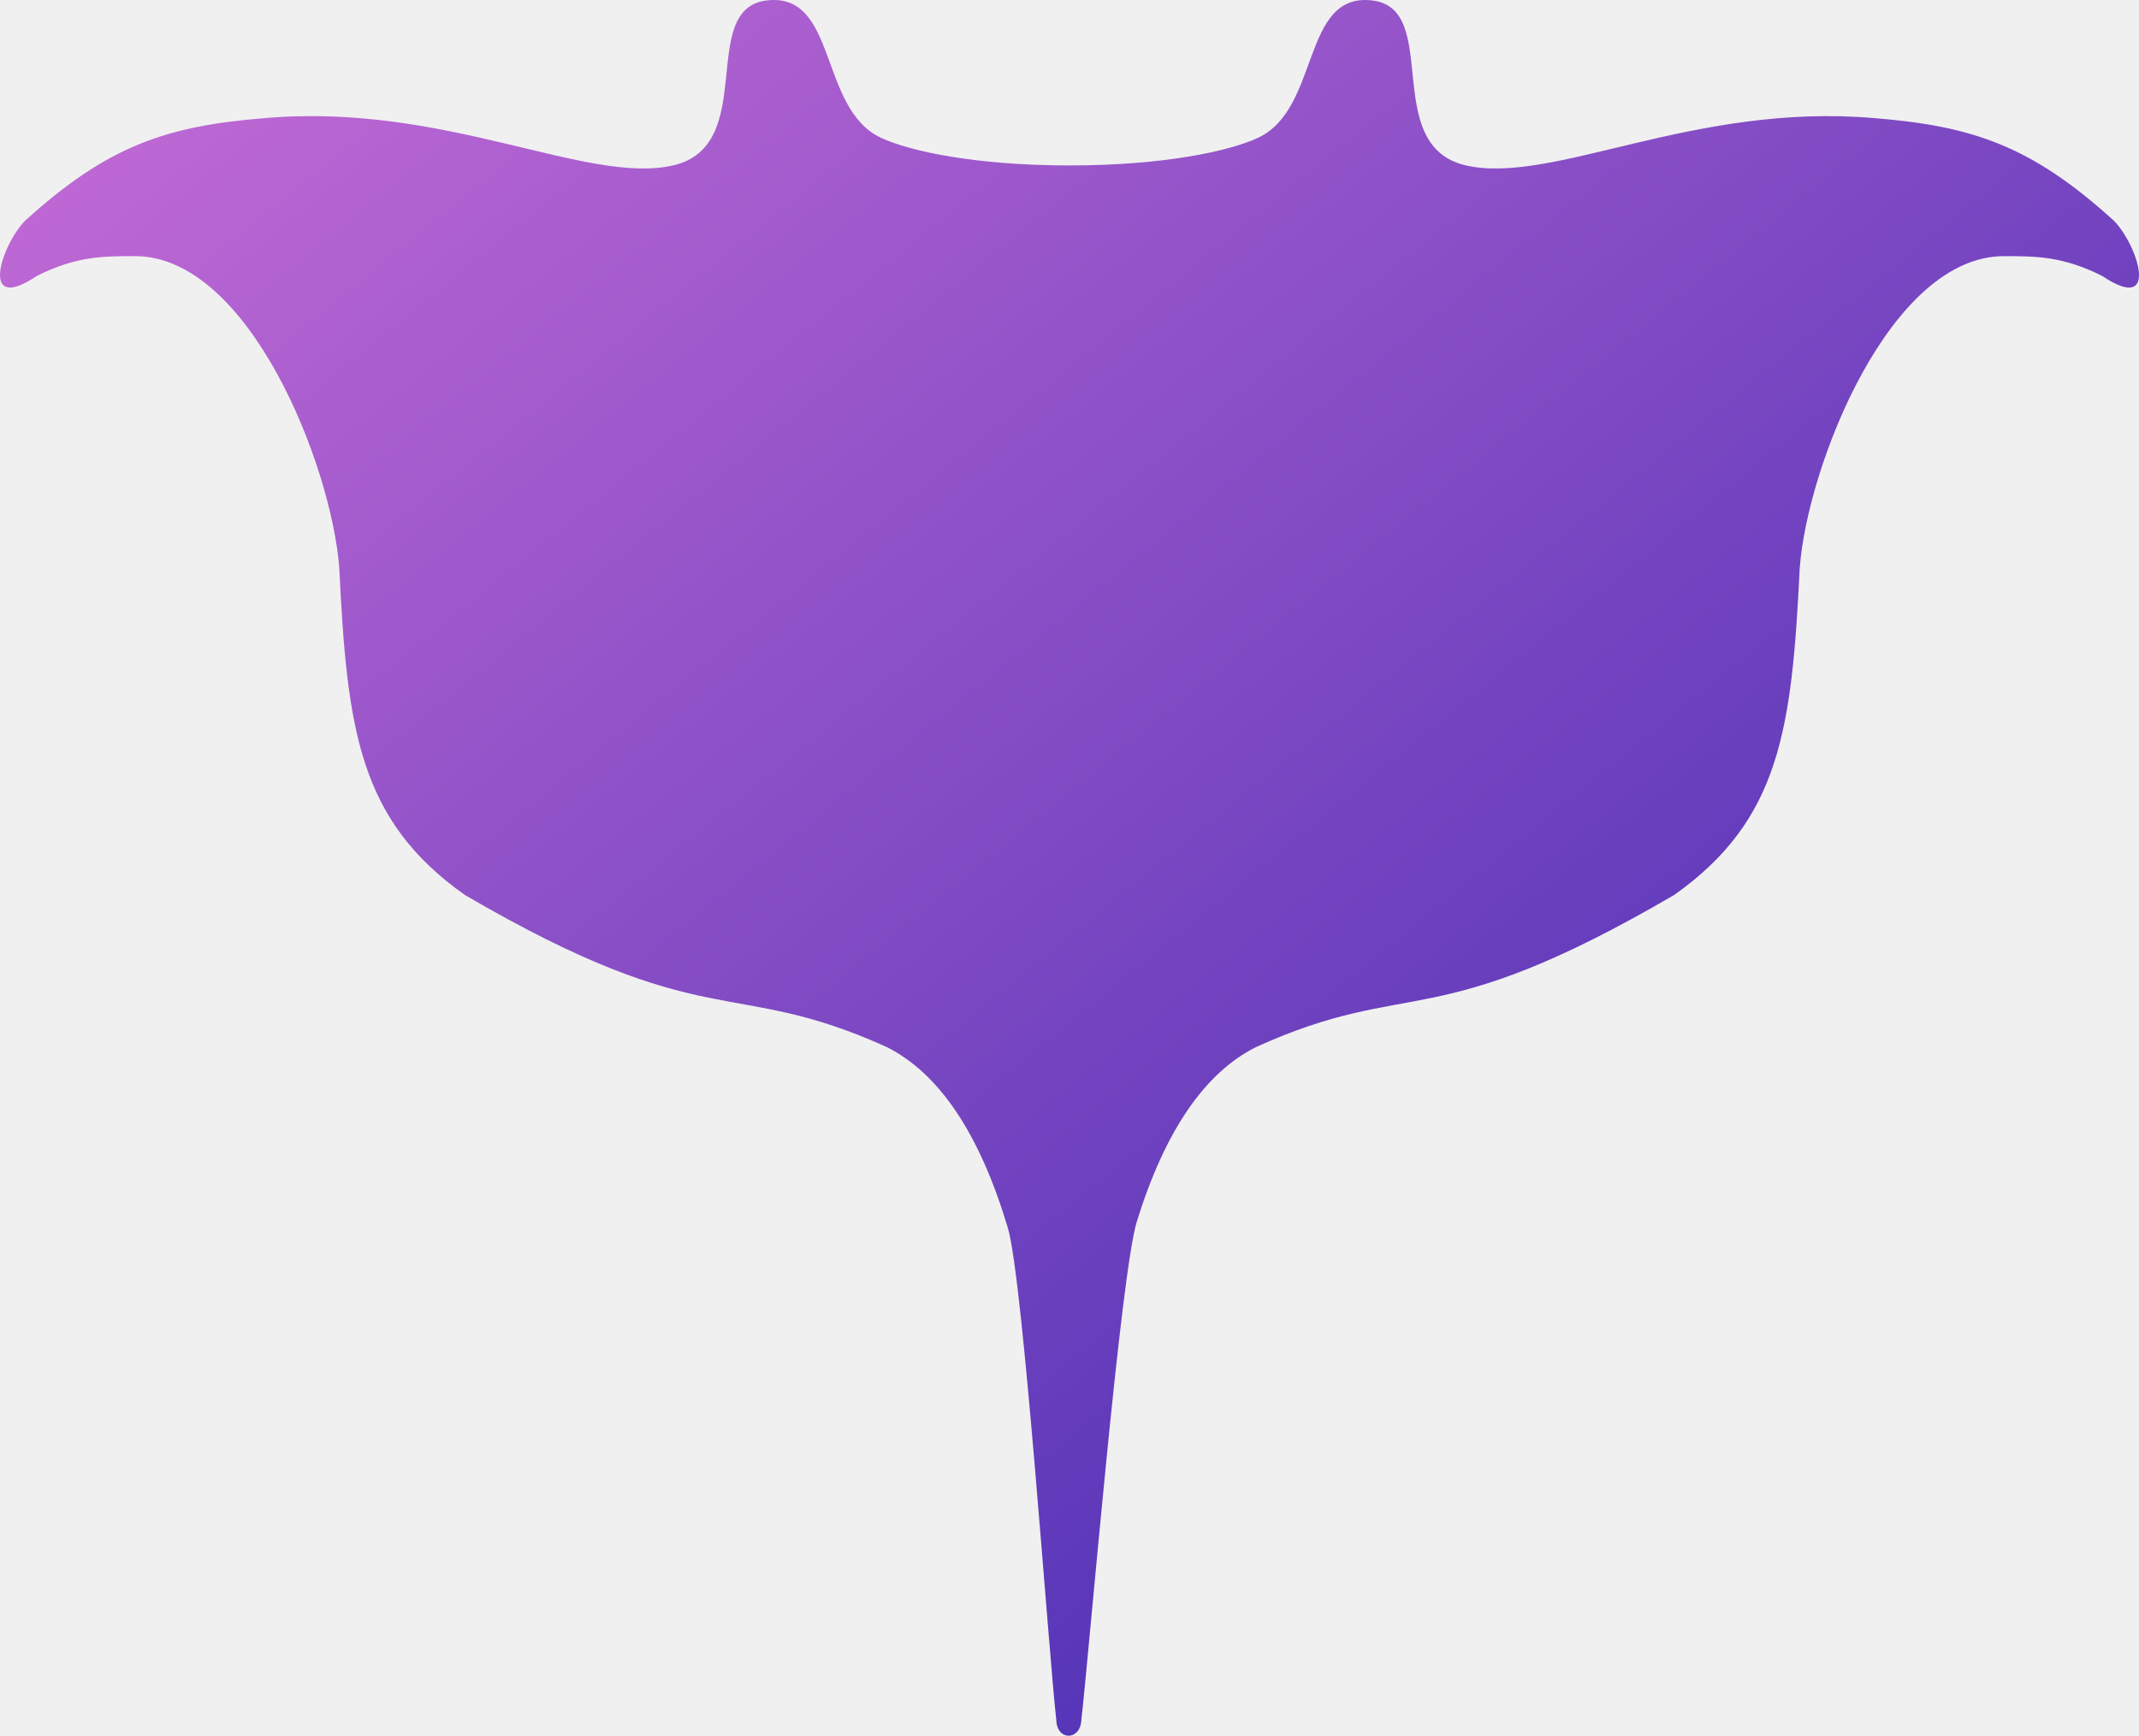
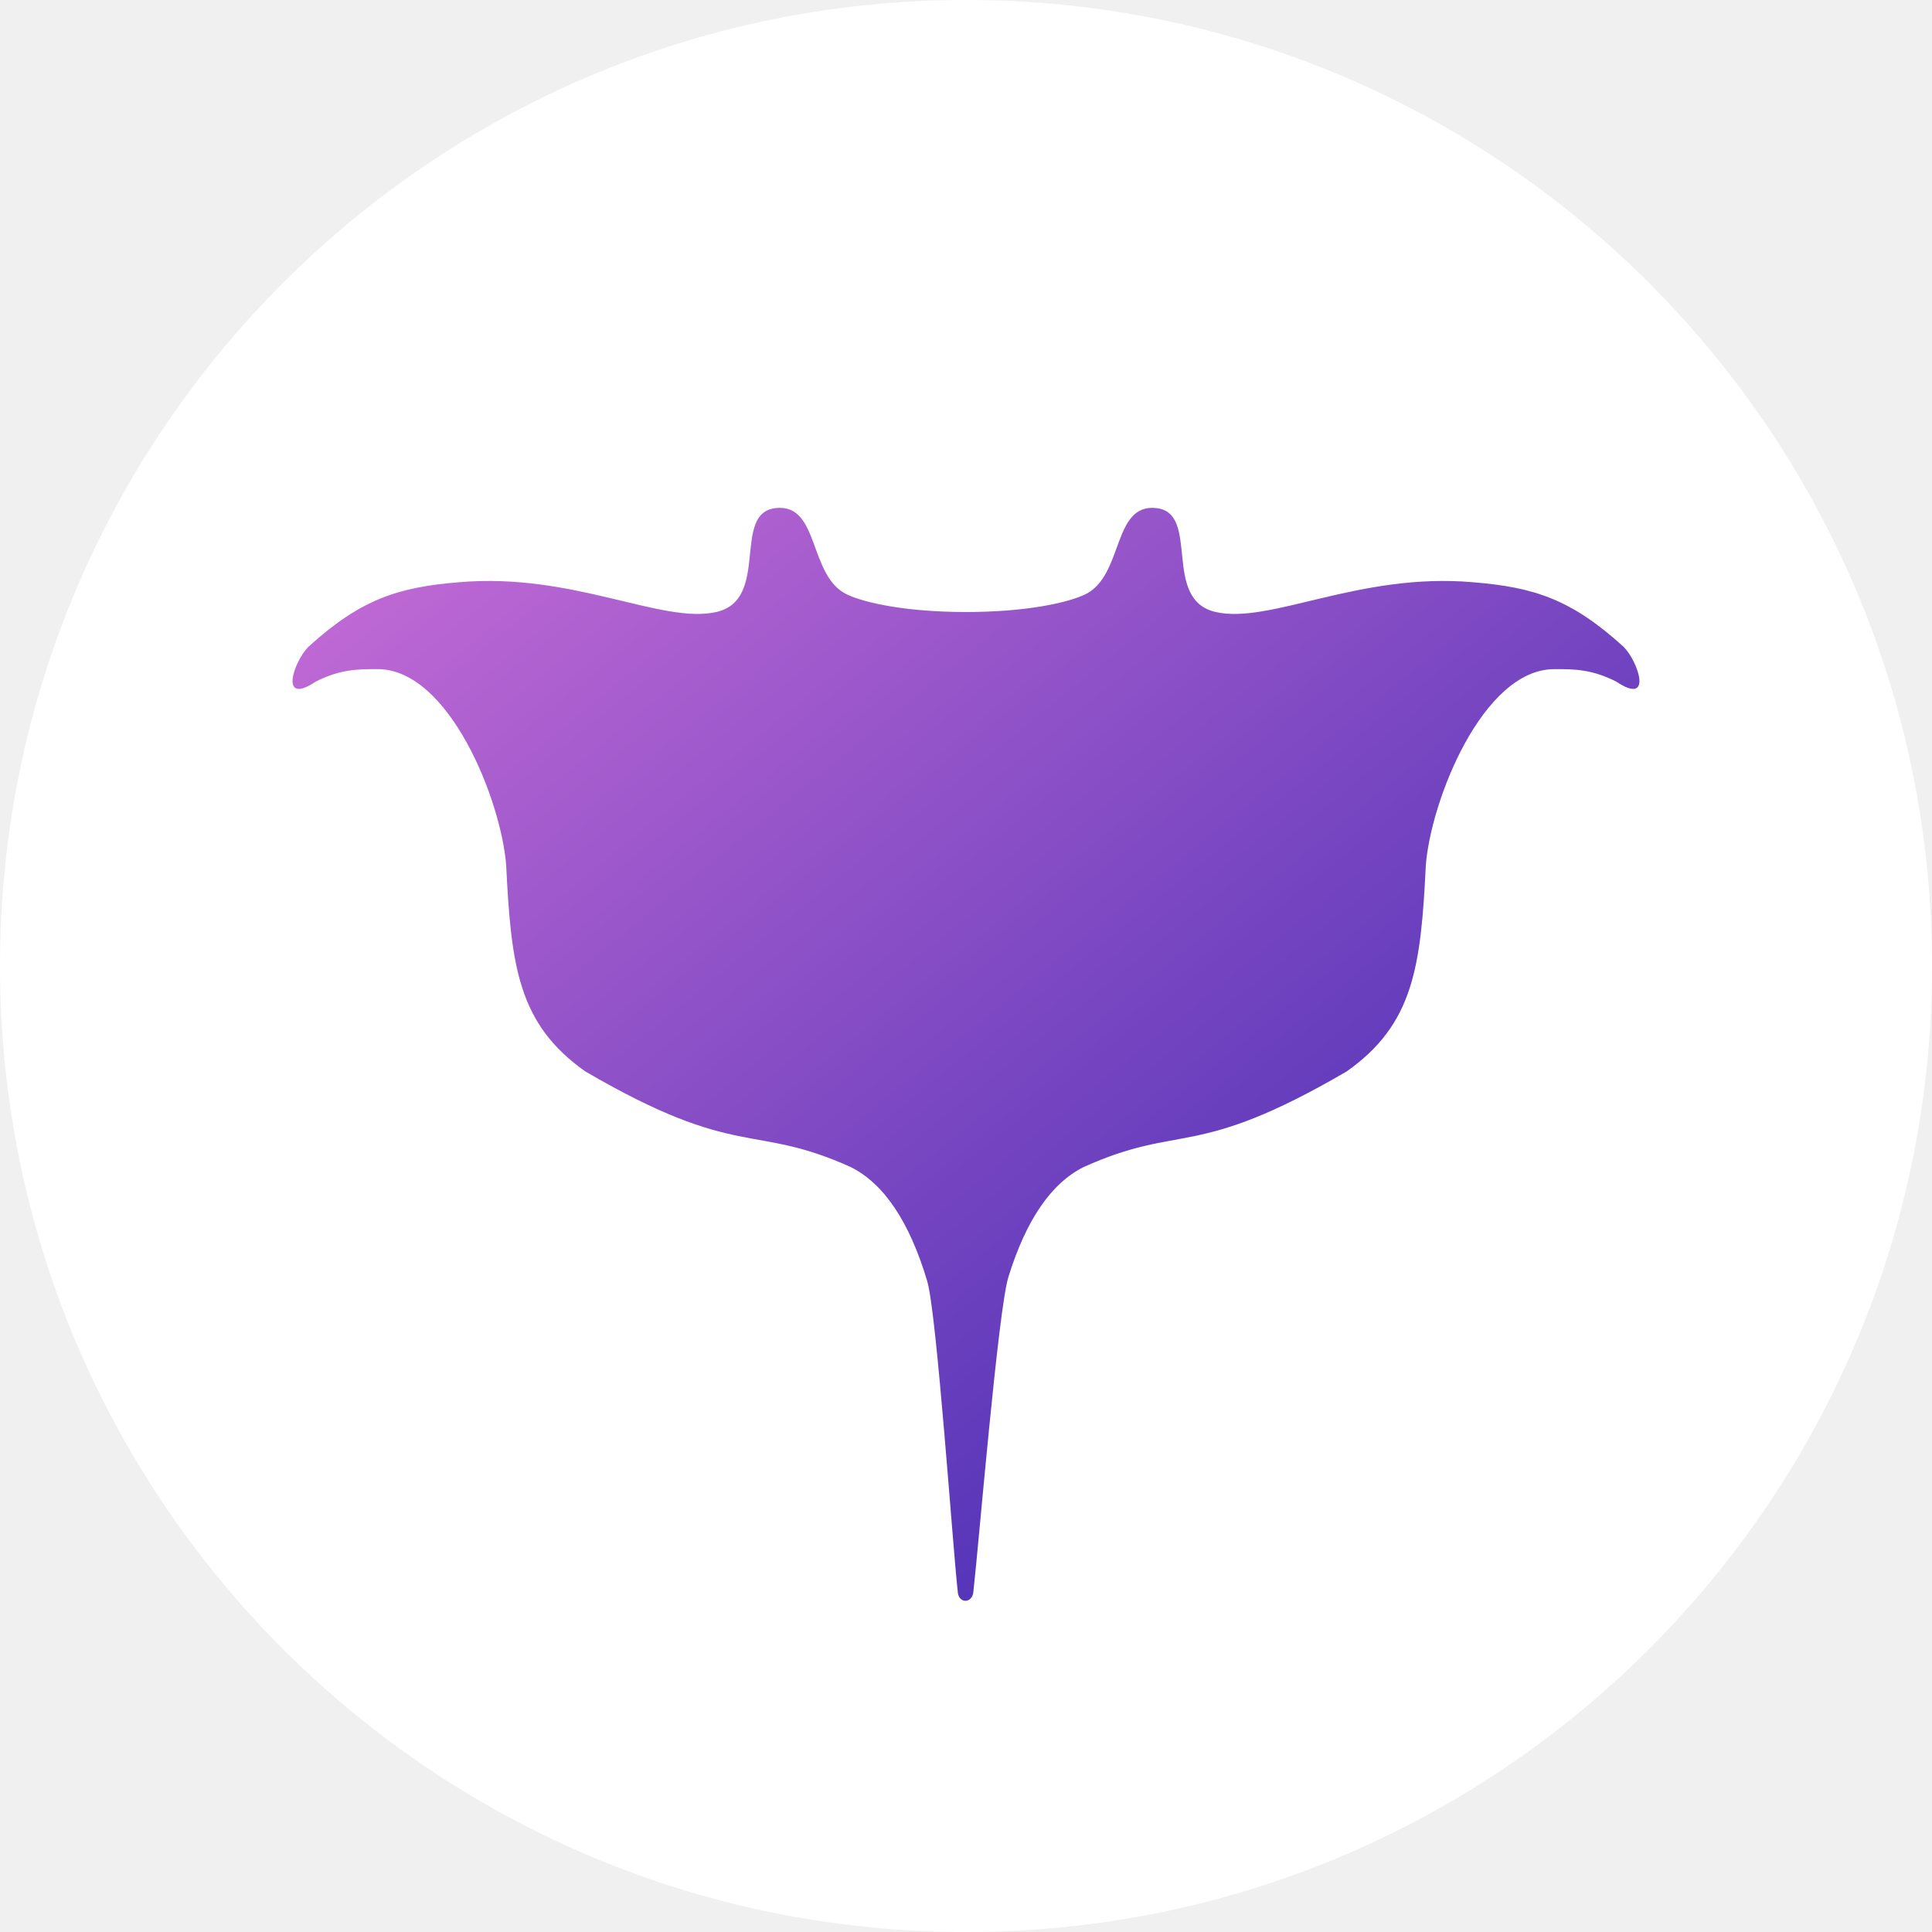
- <svg xmlns="http://www.w3.org/2000/svg" width="244" height="198">
-   <defs>
-     <linearGradient id="a" x1="100%" x2="0%" y1="100%" y2="0%">
-       <stop stop-color="#3023AE" offset="0%" />
-       <stop stop-color="#C86DD7" offset="100%" />
+ <svg xmlns="http://www.w3.org/2000/svg" id="svg11" version="1.1" height="350" width="350">
+   <defs id="defs7">
+     <linearGradient gradientUnits="userSpaceOnUse" gradientTransform="matrix(1.110101,0,0,0.9008193,53,92)" y2="1.6299391e-09" y1="219.8" x2="8.1546352e-09" x1="219.8" id="a">
+       <stop id="stop2" offset="0%" stop-color="#3023AE" />
+       <stop id="stop4" offset="100%" stop-color="#C86DD7" />
    </linearGradient>
  </defs>
-   <path fill="url(#a)" fill-rule="evenodd" d="M123.356 196.152c.961-8.473 4.468-50.827 6.326-56.816 3.201-10.32 7.733-16.952 13.597-19.897 17.914-8.097 19.924-1.149 47.69-17.343 12.092-8.547 13.435-18.894 14.331-37.338.896-11.696 10.3-35.538 23.288-35.538 3.636 0 6.718 0 11.196 2.249 6.718 4.499 4.031-3.599 1.344-6.298-9.405-8.547-16.123-10.796-27.319-11.696-20.601-1.799-36.723 7.648-46.576 5.398-9.853-2.249-2.687-17.928-10.748-18.828-8.061-.9-5.857 12.362-12.988 15.679C140.229 17.243 132.748 18.872 122 18.872c-10.748 0-18.229-1.629-21.497-3.149C93.373 12.405 95.577-.856 87.516.044c-8.061.9-.896 16.579-10.748 18.828-9.853 2.249-25.975-7.198-46.576-5.398-11.196.9-17.914 3.149-27.319 11.696-2.687 2.699-5.374 10.796 1.344 6.298C8.695 29.218 11.777 29.218 15.412 29.218c12.988 0 22.392 23.842 23.288 35.538.896 18.444 2.239 28.791 14.331 37.338 27.767 16.195 30.203 9.246 48.117 17.343 5.997 3.012 10.602 9.882 13.813 20.609 1.758 5.871 4.614 48.02 5.537 56.202.067 2.351 2.778 2.351 2.857-.097z" />
+   <g id="g834">
+     <circle style="fill:#ffffff;fill-opacity:1;fill-rule:evenodd;stroke-width:1" id="path15" cx="175" cy="175" r="175" />
+     <path fill="url(#a)" fill-rule="evenodd" d="m 176.356,288.152 c 0.961,-8.473 4.468,-50.827 6.326,-56.816 3.201,-10.32 7.733,-16.952 13.597,-19.897 17.914,-8.097 19.924,-1.149 47.69,-17.343 12.092,-8.547 13.435,-18.894 14.331,-37.338 0.896,-11.696 10.3,-35.538 23.288,-35.538 3.636,0 6.718,0 11.196,2.249 6.718,4.499 4.031,-3.599 1.344,-6.298 -9.405,-8.547 -16.123,-10.796 -27.319,-11.696 -20.601,-1.799 -36.723,7.648 -46.576,5.398 -9.853,-2.249 -2.687,-17.928 -10.748,-18.828 -8.061,-0.9 -5.857,12.362 -12.988,15.679 -3.268,1.52 -10.748,3.149 -21.497,3.149 -10.748,0 -18.229,-1.629 -21.497,-3.149 -7.13,-3.317 -4.926,-16.579 -12.988,-15.679 -8.061,0.9 -0.896,16.579 -10.748,18.828 -9.853,2.249 -25.975,-7.198 -46.576,-5.398 -11.196,0.9 -17.914,3.149 -27.319,11.696 -2.687,2.699 -5.374,10.796 1.344,6.298 4.478,-2.249 7.56,-2.249 11.196,-2.249 12.988,0 22.392,23.842 23.288,35.538 0.896,18.444 2.239,28.791 14.331,37.338 27.767,16.195 30.203,9.246 48.117,17.343 5.997,3.012 10.602,9.882 13.813,20.609 1.758,5.871 4.614,48.02 5.537,56.202 0.067,2.351 2.778,2.351 2.857,-0.097 z" id="path9" style="fill:url(#a)" />
+   </g>
</svg>
